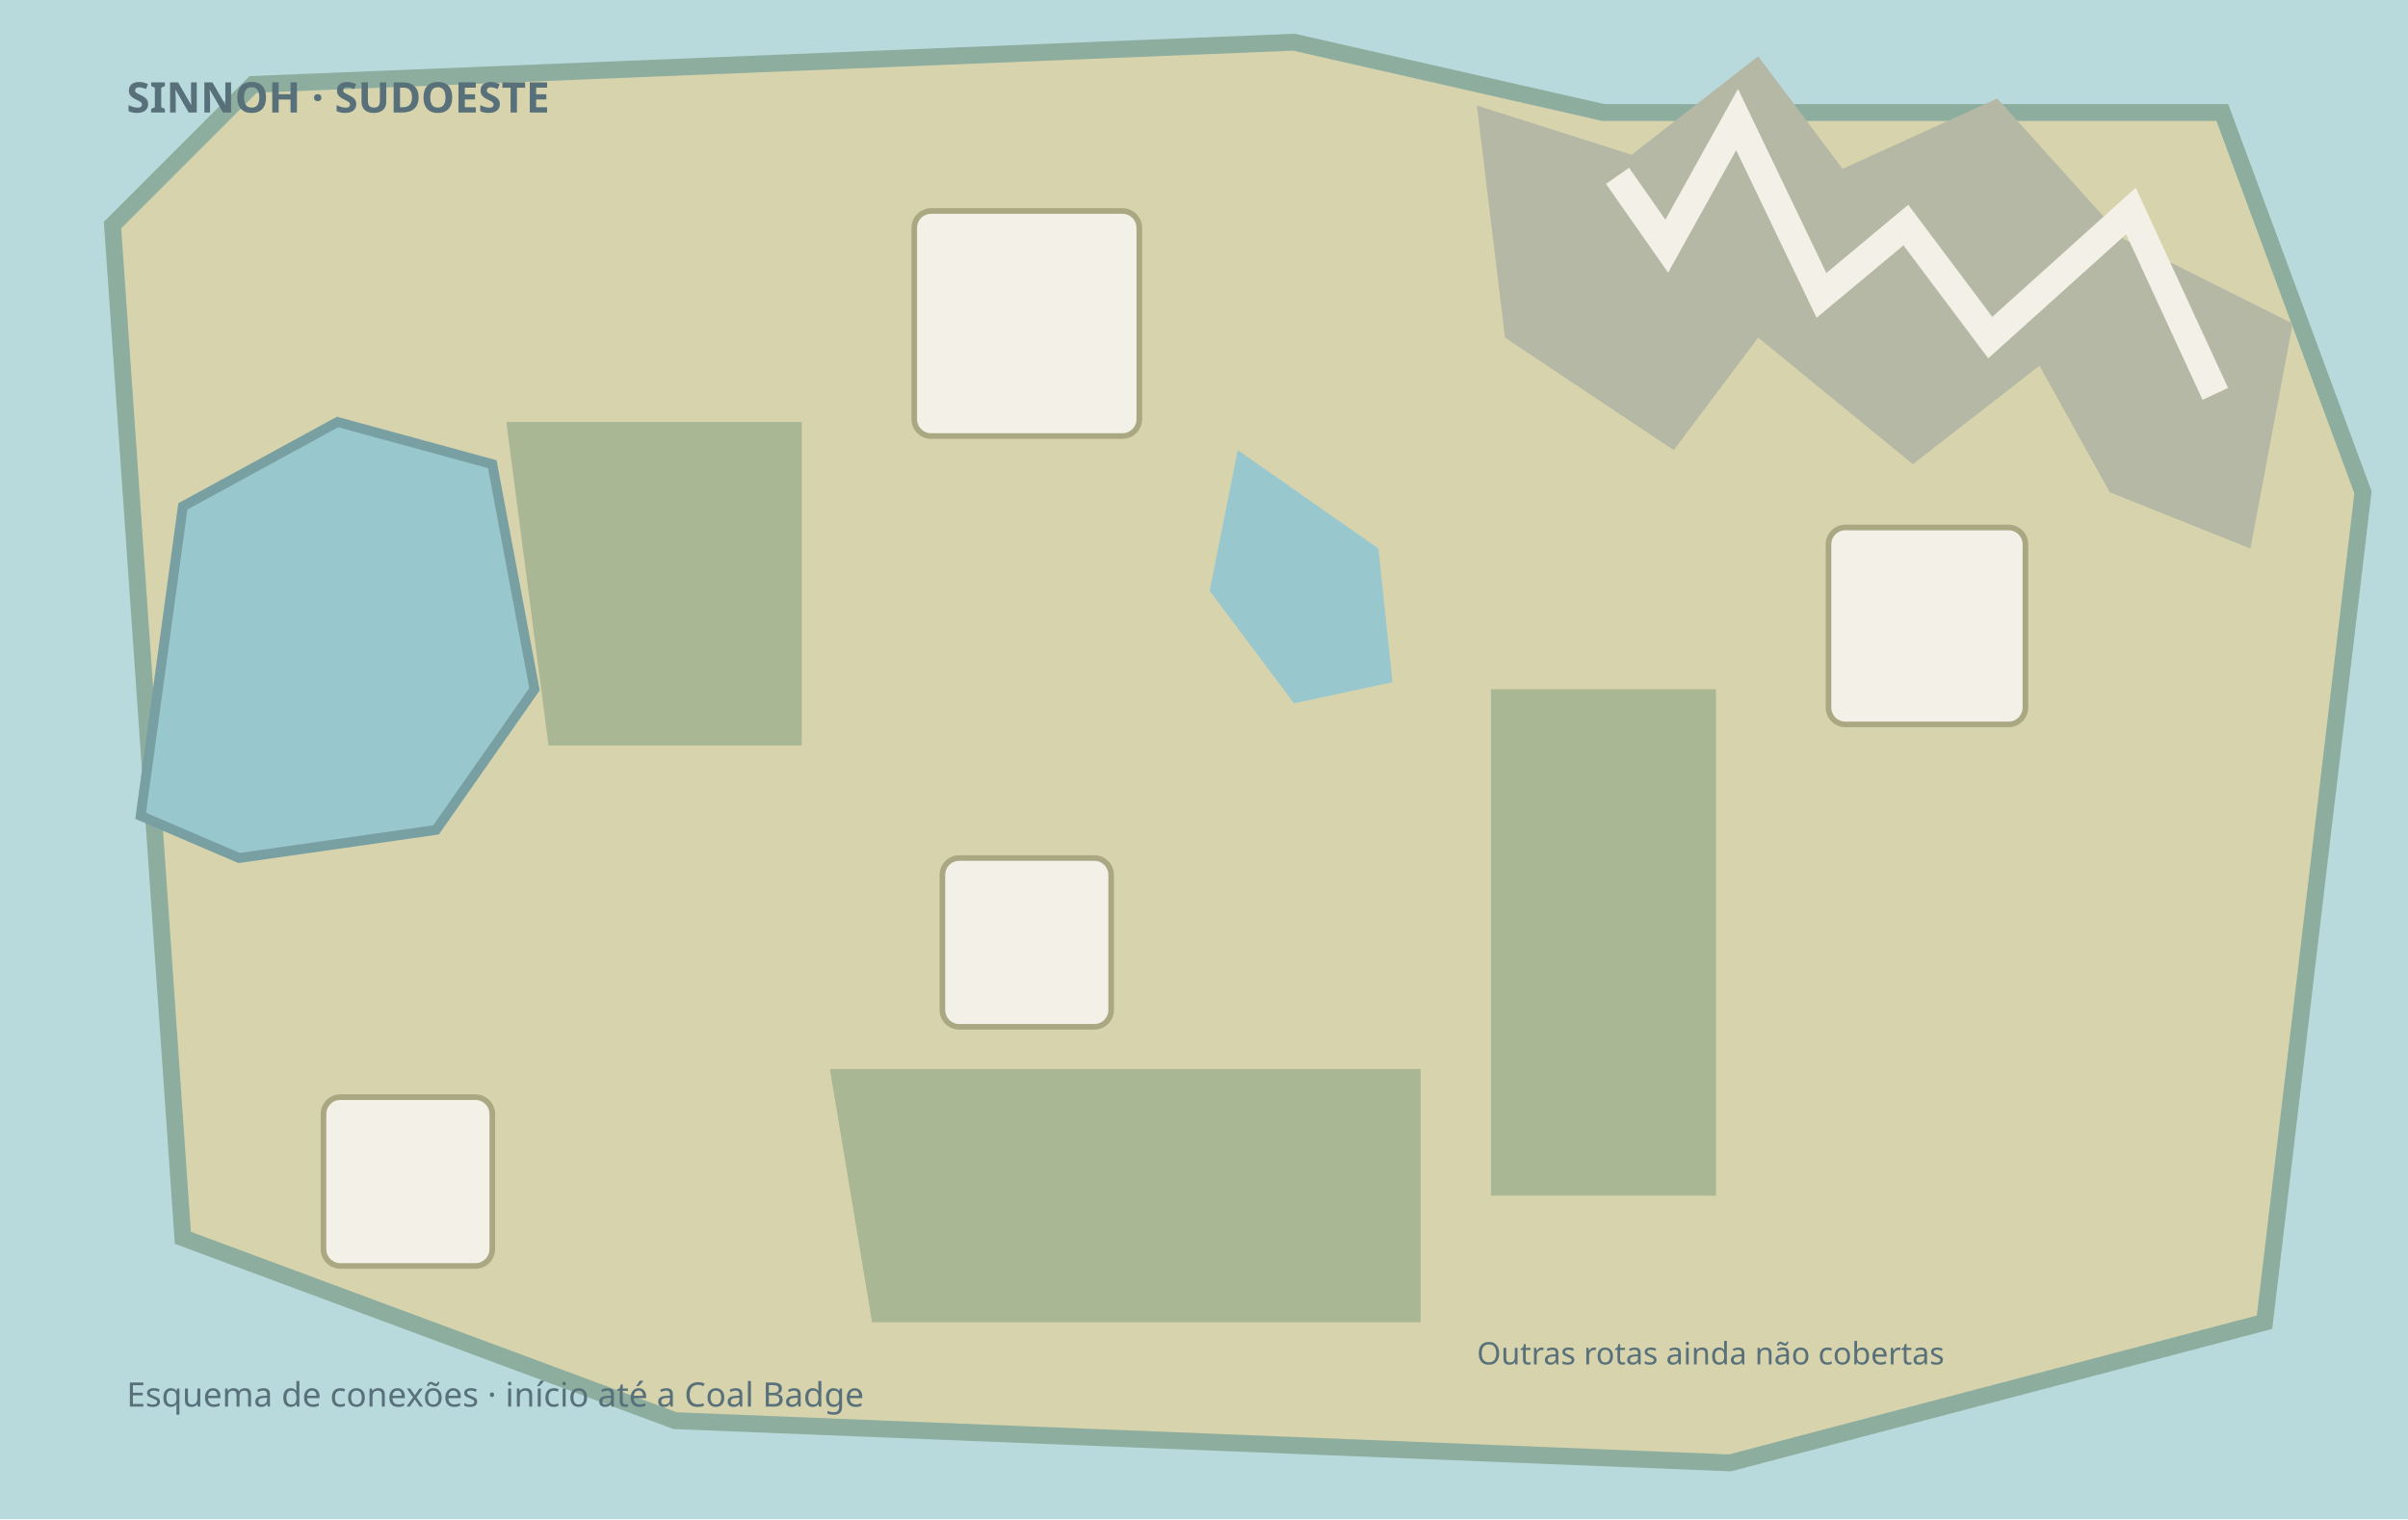
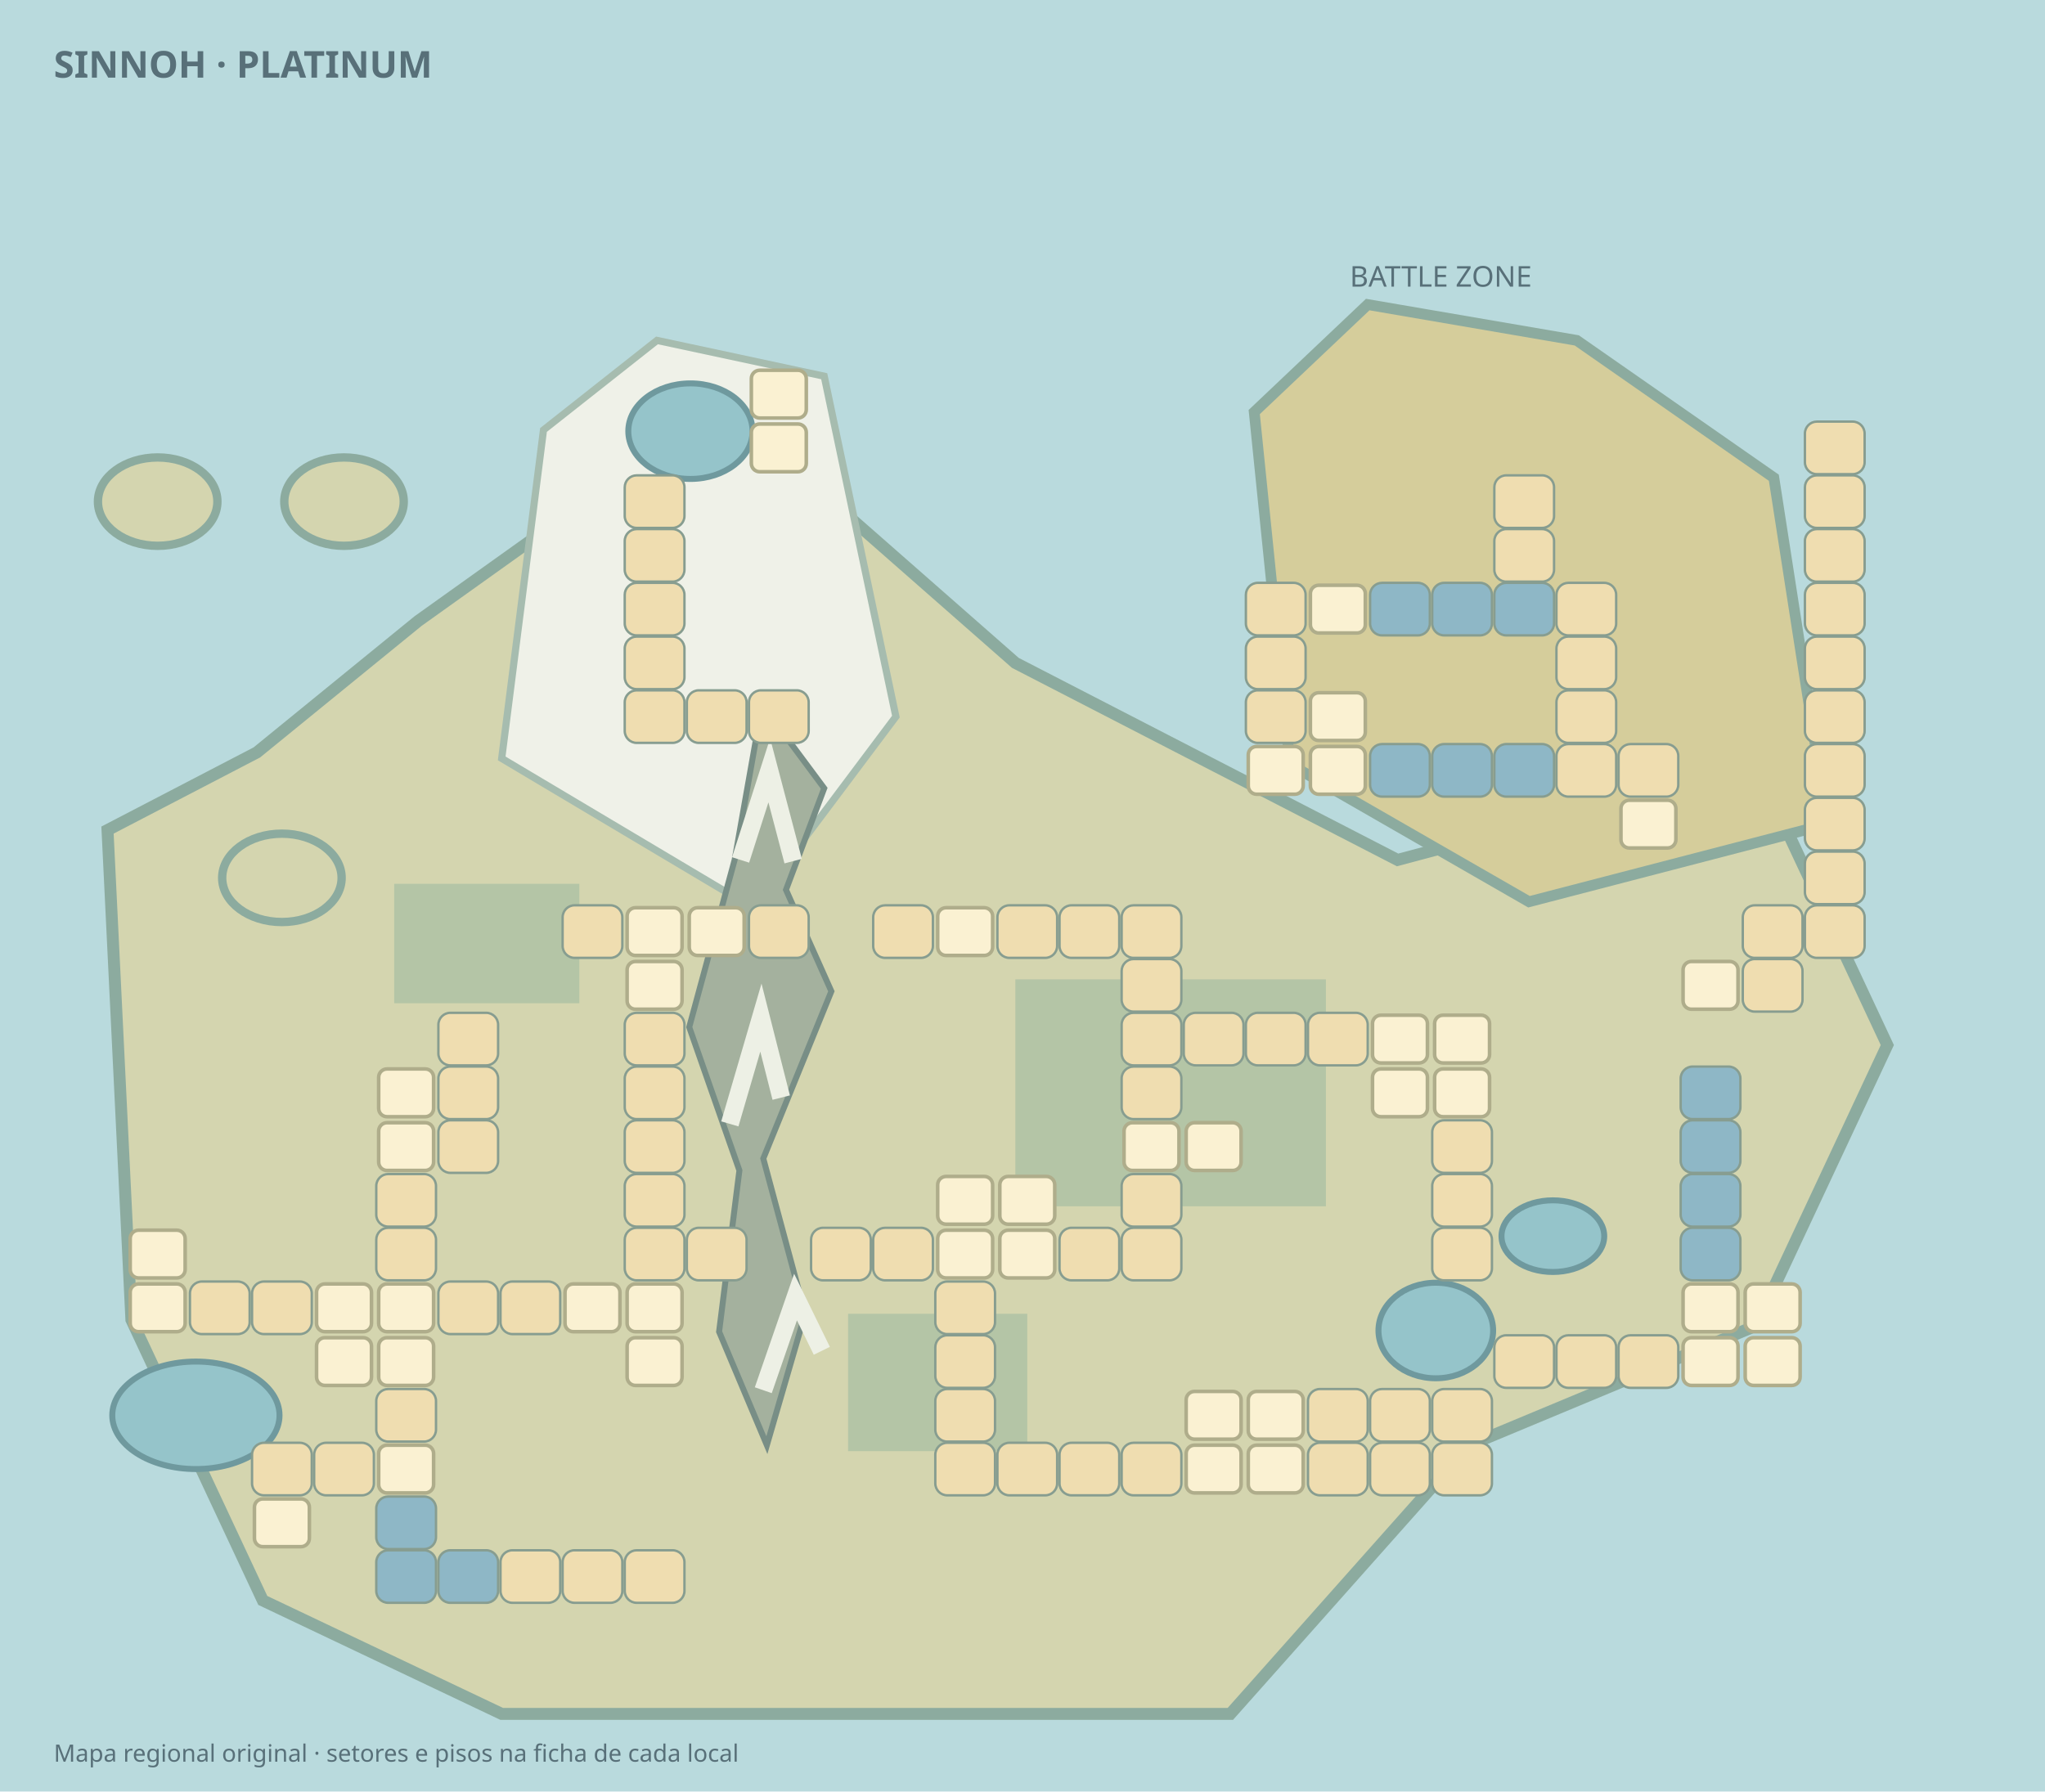
- <svg xmlns="http://www.w3.org/2000/svg" viewBox="0 0 1712 1080">
-   <rect width="1712" height="1080" fill="#b9dadd" />
-   <path d="M80 160 180 60 920 30 1140 80 1580 80 1680 350 1610 940 1230 1040 480 1010 130 880Z" fill="#d7d4ad" stroke="#8dad9e" stroke-width="12" />
-   <path d="M1050 75 1160 110 1250 40 1310 120 1420 70 1510 170 1630 230 1600 390 1500 350 1450 260 1360 330 1250 240 1190 320 1070 240Z" fill="#b4b8a5" />
-   <path d="m1150 125 35 50 50-90 60 125 60-50 60 80 100-90 60 130" fill="none" stroke="#f3f1e7" stroke-width="20" />
-   <path d="M100 580 130 360 240 300 350 330 380 490 310 590 170 610Z" fill="#98c7cd" stroke="#789fa2" stroke-width="7" />
-   <path d="M880 320 980 390 990 485 920 500 860 420Z" fill="#98c7cd" />
-   <g fill="#99ad8c" opacity=".75">
-     <path d="M360 300h210v230H390Z" />
-     <path d="M590 760h420v180H620Z" />
-     <path d="M1060 490h160v360h-160Z" />
+ <svg xmlns="http://www.w3.org/2000/svg" viewBox="0 0 1712 1500">
+   <rect width="1712" height="1500" fill="#b9dadd" />
+   <path d="M90 695 215 630 350 520 490 420 645 375 850 555 1170 720 1470 640 1580 875 1470 1110 1230 1210 1030 1435 420 1435 220 1340 110 1105Z" fill="#d4d5af" stroke="#8cab9f" stroke-width="10" />
+   <path d="M1050 345 1145 255 1320 285 1485 400 1530 690 1280 755 1080 640Z" fill="#d5cd9b" stroke="#8cab9f" stroke-width="9" />
+   <path d="M420 635 455 360 550 285 690 315 750 600 630 760Z" fill="#eff1e8" stroke="#a6bcaf" stroke-width="6" />
+   <path d="M638 590 690 660 658 745 696 830 639 970 674 1100 642 1210 602 1115 619 980 577 860 615 720Z" fill="#a4b19e" stroke="#788e86" stroke-width="5" />
+   <path d="m620 720 24-75 20 76m-53 220 26-89 17 67m-15 245 27-78 22 45" fill="none" stroke="#edf0e5" stroke-width="15" />
+   <g fill="#9ebba0" opacity=".6">
+     <path d="M330 740h155v100H330Z" />
+     <path d="M850 820h260v190H850Z" />
+     <path d="M710 1100h150v115H710Z" />
  </g>
-   <g fill="#f3f1e7" stroke="#aaa783" stroke-width="4">
-     <rect x="230" y="780" width="120" height="120" rx="12" />
-     <rect x="670" y="610" width="120" height="120" rx="12" />
-     <rect x="650" y="150" width="160" height="160" rx="12" />
-     <rect x="1300" y="375" width="140" height="140" rx="12" />
+   <g fill="#95c4ca" stroke="#6f999e" stroke-width="5">
+     <ellipse cx="164" cy="1185" rx="70" ry="45" />
+     <ellipse cx="1202" cy="1114" rx="48" ry="40" />
+     <ellipse cx="578" cy="361" rx="52" ry="40" />
+     <ellipse cx="1300" cy="1035" rx="43" ry="30" />
  </g>
-   <g font-family="system-ui,sans-serif" fill="#587079">
-     <text x="90" y="80" font-size="30" font-weight="800">SINNOH · SUDOESTE</text>
-     <text x="90" y="1000" font-size="24">Esquema de conexões · início até a Coal Badge</text>
-     <text x="1050" y="970" font-size="22">Outras rotas ainda não cobertas</text>
+   <ellipse cx="132" cy="420" rx="50" ry="37" fill="#d4d5af" stroke="#8cab9f" stroke-width="7" />
+   <ellipse cx="288" cy="420" rx="50" ry="37" fill="#d4d5af" stroke="#8cab9f" stroke-width="7" />
+   <ellipse cx="236" cy="735" rx="50" ry="37" fill="#d4d5af" stroke="#8cab9f" stroke-width="7" />
+   <rect x="211" y="1208" width="50" height="44" rx="10" fill="#efddb0" stroke="#879d90" stroke-width="2" />
+   <rect x="263" y="1208" width="50" height="44" rx="10" fill="#efddb0" stroke="#879d90" stroke-width="2" />
+   <rect x="315" y="1163" width="50" height="44" rx="10" fill="#efddb0" stroke="#879d90" stroke-width="2" />
+   <rect x="367" y="1073" width="50" height="44" rx="10" fill="#efddb0" stroke="#879d90" stroke-width="2" />
+   <rect x="419" y="1073" width="50" height="44" rx="10" fill="#efddb0" stroke="#879d90" stroke-width="2" />
+   <rect x="315" y="983" width="50" height="44" rx="10" fill="#efddb0" stroke="#879d90" stroke-width="2" />
+   <rect x="315" y="1028" width="50" height="44" rx="10" fill="#efddb0" stroke="#879d90" stroke-width="2" />
+   <rect x="471" y="758" width="50" height="44" rx="10" fill="#efddb0" stroke="#879d90" stroke-width="2" />
+   <rect x="367" y="848" width="50" height="44" rx="10" fill="#efddb0" stroke="#879d90" stroke-width="2" />
+   <rect x="367" y="893" width="50" height="44" rx="10" fill="#efddb0" stroke="#879d90" stroke-width="2" />
+   <rect x="367" y="938" width="50" height="44" rx="10" fill="#efddb0" stroke="#879d90" stroke-width="2" />
+   <rect x="523" y="848" width="50" height="44" rx="10" fill="#efddb0" stroke="#879d90" stroke-width="2" />
+   <rect x="523" y="893" width="50" height="44" rx="10" fill="#efddb0" stroke="#879d90" stroke-width="2" />
+   <rect x="523" y="938" width="50" height="44" rx="10" fill="#efddb0" stroke="#879d90" stroke-width="2" />
+   <rect x="523" y="983" width="50" height="44" rx="10" fill="#efddb0" stroke="#879d90" stroke-width="2" />
+   <rect x="523" y="1028" width="50" height="44" rx="10" fill="#efddb0" stroke="#879d90" stroke-width="2" />
+   <rect x="575" y="1028" width="50" height="44" rx="10" fill="#efddb0" stroke="#879d90" stroke-width="2" />
+   <rect x="679" y="1028" width="50" height="44" rx="10" fill="#efddb0" stroke="#879d90" stroke-width="2" />
+   <rect x="731" y="1028" width="50" height="44" rx="10" fill="#efddb0" stroke="#879d90" stroke-width="2" />
+   <rect x="939" y="983" width="50" height="44" rx="10" fill="#efddb0" stroke="#879d90" stroke-width="2" />
+   <rect x="887" y="1028" width="50" height="44" rx="10" fill="#efddb0" stroke="#879d90" stroke-width="2" />
+   <rect x="939" y="1028" width="50" height="44" rx="10" fill="#efddb0" stroke="#879d90" stroke-width="2" />
+   <rect x="835" y="758" width="50" height="44" rx="10" fill="#efddb0" stroke="#879d90" stroke-width="2" />
+   <rect x="887" y="758" width="50" height="44" rx="10" fill="#efddb0" stroke="#879d90" stroke-width="2" />
+   <rect x="939" y="758" width="50" height="44" rx="10" fill="#efddb0" stroke="#879d90" stroke-width="2" />
+   <rect x="939" y="803" width="50" height="44" rx="10" fill="#efddb0" stroke="#879d90" stroke-width="2" />
+   <rect x="939" y="848" width="50" height="44" rx="10" fill="#efddb0" stroke="#879d90" stroke-width="2" />
+   <rect x="939" y="893" width="50" height="44" rx="10" fill="#efddb0" stroke="#879d90" stroke-width="2" />
+   <rect x="627" y="758" width="50" height="44" rx="10" fill="#efddb0" stroke="#879d90" stroke-width="2" />
+   <rect x="731" y="758" width="50" height="44" rx="10" fill="#efddb0" stroke="#879d90" stroke-width="2" />
+   <rect x="783" y="1073" width="50" height="44" rx="10" fill="#efddb0" stroke="#879d90" stroke-width="2" />
+   <rect x="783" y="1118" width="50" height="44" rx="10" fill="#efddb0" stroke="#879d90" stroke-width="2" />
+   <rect x="783" y="1163" width="50" height="44" rx="10" fill="#efddb0" stroke="#879d90" stroke-width="2" />
+   <rect x="783" y="1208" width="50" height="44" rx="10" fill="#efddb0" stroke="#879d90" stroke-width="2" />
+   <rect x="835" y="1208" width="50" height="44" rx="10" fill="#efddb0" stroke="#879d90" stroke-width="2" />
+   <rect x="887" y="1208" width="50" height="44" rx="10" fill="#efddb0" stroke="#879d90" stroke-width="2" />
+   <rect x="939" y="1208" width="50" height="44" rx="10" fill="#efddb0" stroke="#879d90" stroke-width="2" />
+   <rect x="1095" y="1163" width="50" height="44" rx="10" fill="#efddb0" stroke="#879d90" stroke-width="2" />
+   <rect x="1147" y="1163" width="50" height="44" rx="10" fill="#efddb0" stroke="#879d90" stroke-width="2" />
+   <rect x="1199" y="1163" width="50" height="44" rx="10" fill="#efddb0" stroke="#879d90" stroke-width="2" />
+   <rect x="1095" y="1208" width="50" height="44" rx="10" fill="#efddb0" stroke="#879d90" stroke-width="2" />
+   <rect x="1147" y="1208" width="50" height="44" rx="10" fill="#efddb0" stroke="#879d90" stroke-width="2" />
+   <rect x="1199" y="1208" width="50" height="44" rx="10" fill="#efddb0" stroke="#879d90" stroke-width="2" />
+   <rect x="1199" y="938" width="50" height="44" rx="10" fill="#efddb0" stroke="#879d90" stroke-width="2" />
+   <rect x="1199" y="983" width="50" height="44" rx="10" fill="#efddb0" stroke="#879d90" stroke-width="2" />
+   <rect x="1199" y="1028" width="50" height="44" rx="10" fill="#efddb0" stroke="#879d90" stroke-width="2" />
+   <rect x="991" y="848" width="50" height="44" rx="10" fill="#efddb0" stroke="#879d90" stroke-width="2" />
+   <rect x="1043" y="848" width="50" height="44" rx="10" fill="#efddb0" stroke="#879d90" stroke-width="2" />
+   <rect x="1095" y="848" width="50" height="44" rx="10" fill="#efddb0" stroke="#879d90" stroke-width="2" />
+   <rect x="523" y="578" width="50" height="44" rx="10" fill="#efddb0" stroke="#879d90" stroke-width="2" />
+   <rect x="575" y="578" width="50" height="44" rx="10" fill="#efddb0" stroke="#879d90" stroke-width="2" />
+   <rect x="627" y="578" width="50" height="44" rx="10" fill="#efddb0" stroke="#879d90" stroke-width="2" />
+   <rect x="523" y="398" width="50" height="44" rx="10" fill="#efddb0" stroke="#879d90" stroke-width="2" />
+   <rect x="523" y="443" width="50" height="44" rx="10" fill="#efddb0" stroke="#879d90" stroke-width="2" />
+   <rect x="523" y="488" width="50" height="44" rx="10" fill="#efddb0" stroke="#879d90" stroke-width="2" />
+   <rect x="523" y="533" width="50" height="44" rx="10" fill="#efddb0" stroke="#879d90" stroke-width="2" />
+   <rect x="159" y="1073" width="50" height="44" rx="10" fill="#efddb0" stroke="#879d90" stroke-width="2" />
+   <rect x="211" y="1073" width="50" height="44" rx="10" fill="#efddb0" stroke="#879d90" stroke-width="2" />
+   <rect x="315" y="1253" width="50" height="44" rx="10" fill="#8eb7c6" stroke="#879d90" stroke-width="2" />
+   <rect x="315" y="1298" width="50" height="44" rx="10" fill="#8eb7c6" stroke="#879d90" stroke-width="2" />
+   <rect x="367" y="1298" width="50" height="44" rx="10" fill="#8eb7c6" stroke="#879d90" stroke-width="2" />
+   <rect x="419" y="1298" width="50" height="44" rx="10" fill="#efddb0" stroke="#879d90" stroke-width="2" />
+   <rect x="471" y="1298" width="50" height="44" rx="10" fill="#efddb0" stroke="#879d90" stroke-width="2" />
+   <rect x="523" y="1298" width="50" height="44" rx="10" fill="#efddb0" stroke="#879d90" stroke-width="2" />
+   <rect x="1251" y="1118" width="50" height="44" rx="10" fill="#efddb0" stroke="#879d90" stroke-width="2" />
+   <rect x="1303" y="1118" width="50" height="44" rx="10" fill="#efddb0" stroke="#879d90" stroke-width="2" />
+   <rect x="1355" y="1118" width="50" height="44" rx="10" fill="#efddb0" stroke="#879d90" stroke-width="2" />
+   <rect x="1407" y="893" width="50" height="44" rx="10" fill="#8eb7c6" stroke="#879d90" stroke-width="2" />
+   <rect x="1407" y="938" width="50" height="44" rx="10" fill="#8eb7c6" stroke="#879d90" stroke-width="2" />
+   <rect x="1407" y="983" width="50" height="44" rx="10" fill="#8eb7c6" stroke="#879d90" stroke-width="2" />
+   <rect x="1407" y="1028" width="50" height="44" rx="10" fill="#8eb7c6" stroke="#879d90" stroke-width="2" />
+   <rect x="1511" y="713" width="50" height="44" rx="10" fill="#efddb0" stroke="#879d90" stroke-width="2" />
+   <rect x="1459" y="758" width="50" height="44" rx="10" fill="#efddb0" stroke="#879d90" stroke-width="2" />
+   <rect x="1511" y="758" width="50" height="44" rx="10" fill="#efddb0" stroke="#879d90" stroke-width="2" />
+   <rect x="1459" y="803" width="50" height="44" rx="10" fill="#efddb0" stroke="#879d90" stroke-width="2" />
+   <rect x="1043" y="488" width="50" height="44" rx="10" fill="#efddb0" stroke="#879d90" stroke-width="2" />
+   <rect x="1043" y="533" width="50" height="44" rx="10" fill="#efddb0" stroke="#879d90" stroke-width="2" />
+   <rect x="1043" y="578" width="50" height="44" rx="10" fill="#efddb0" stroke="#879d90" stroke-width="2" />
+   <rect x="1147" y="488" width="50" height="44" rx="10" fill="#8eb7c6" stroke="#879d90" stroke-width="2" />
+   <rect x="1199" y="488" width="50" height="44" rx="10" fill="#8eb7c6" stroke="#879d90" stroke-width="2" />
+   <rect x="1251" y="488" width="50" height="44" rx="10" fill="#8eb7c6" stroke="#879d90" stroke-width="2" />
+   <rect x="1251" y="398" width="50" height="44" rx="10" fill="#efddb0" stroke="#879d90" stroke-width="2" />
+   <rect x="1251" y="443" width="50" height="44" rx="10" fill="#efddb0" stroke="#879d90" stroke-width="2" />
+   <rect x="1303" y="488" width="50" height="44" rx="10" fill="#efddb0" stroke="#879d90" stroke-width="2" />
+   <rect x="1303" y="533" width="50" height="44" rx="10" fill="#efddb0" stroke="#879d90" stroke-width="2" />
+   <rect x="1303" y="578" width="50" height="44" rx="10" fill="#efddb0" stroke="#879d90" stroke-width="2" />
+   <rect x="1303" y="623" width="50" height="44" rx="10" fill="#efddb0" stroke="#879d90" stroke-width="2" />
+   <rect x="1355" y="623" width="50" height="44" rx="10" fill="#efddb0" stroke="#879d90" stroke-width="2" />
+   <rect x="1147" y="623" width="50" height="44" rx="10" fill="#8eb7c6" stroke="#879d90" stroke-width="2" />
+   <rect x="1199" y="623" width="50" height="44" rx="10" fill="#8eb7c6" stroke="#879d90" stroke-width="2" />
+   <rect x="1251" y="623" width="50" height="44" rx="10" fill="#8eb7c6" stroke="#879d90" stroke-width="2" />
+   <rect x="1511" y="353" width="50" height="44" rx="10" fill="#efddb0" stroke="#879d90" stroke-width="2" />
+   <rect x="1511" y="398" width="50" height="44" rx="10" fill="#efddb0" stroke="#879d90" stroke-width="2" />
+   <rect x="1511" y="443" width="50" height="44" rx="10" fill="#efddb0" stroke="#879d90" stroke-width="2" />
+   <rect x="1511" y="488" width="50" height="44" rx="10" fill="#efddb0" stroke="#879d90" stroke-width="2" />
+   <rect x="1511" y="533" width="50" height="44" rx="10" fill="#efddb0" stroke="#879d90" stroke-width="2" />
+   <rect x="1511" y="578" width="50" height="44" rx="10" fill="#efddb0" stroke="#879d90" stroke-width="2" />
+   <rect x="1511" y="623" width="50" height="44" rx="10" fill="#efddb0" stroke="#879d90" stroke-width="2" />
+   <rect x="1511" y="668" width="50" height="44" rx="10" fill="#efddb0" stroke="#879d90" stroke-width="2" />
+   <rect x="213" y="1255" width="46" height="40" rx="7" fill="#faf1d2" stroke="#afad8b" stroke-width="3" />
+   <rect x="317" y="1210" width="46" height="40" rx="7" fill="#faf1d2" stroke="#afad8b" stroke-width="3" />
+   <rect x="317" y="895" width="46" height="40" rx="7" fill="#faf1d2" stroke="#afad8b" stroke-width="3" />
+   <rect x="317" y="940" width="46" height="40" rx="7" fill="#faf1d2" stroke="#afad8b" stroke-width="3" />
+   <rect x="941" y="940" width="46" height="40" rx="7" fill="#faf1d2" stroke="#afad8b" stroke-width="3" />
+   <rect x="993" y="940" width="46" height="40" rx="7" fill="#faf1d2" stroke="#afad8b" stroke-width="3" />
+   <rect x="785" y="760" width="46" height="40" rx="7" fill="#faf1d2" stroke="#afad8b" stroke-width="3" />
+   <rect x="1097" y="490" width="46" height="40" rx="7" fill="#faf1d2" stroke="#afad8b" stroke-width="3" />
+   <rect x="1357" y="670" width="46" height="40" rx="7" fill="#faf1d2" stroke="#afad8b" stroke-width="3" />
+   <rect x="265" y="1075" width="46" height="40" rx="7" fill="#faf1d2" stroke="#afad8b" stroke-width="3" />
+   <rect x="317" y="1075" width="46" height="40" rx="7" fill="#faf1d2" stroke="#afad8b" stroke-width="3" />
+   <rect x="265" y="1120" width="46" height="40" rx="7" fill="#faf1d2" stroke="#afad8b" stroke-width="3" />
+   <rect x="317" y="1120" width="46" height="40" rx="7" fill="#faf1d2" stroke="#afad8b" stroke-width="3" />
+   <rect x="109" y="1030" width="46" height="40" rx="7" fill="#faf1d2" stroke="#afad8b" stroke-width="3" />
+   <rect x="109" y="1075" width="46" height="40" rx="7" fill="#faf1d2" stroke="#afad8b" stroke-width="3" />
+   <rect x="473" y="1075" width="46" height="40" rx="7" fill="#faf1d2" stroke="#afad8b" stroke-width="3" />
+   <rect x="525" y="1075" width="46" height="40" rx="7" fill="#faf1d2" stroke="#afad8b" stroke-width="3" />
+   <rect x="525" y="1120" width="46" height="40" rx="7" fill="#faf1d2" stroke="#afad8b" stroke-width="3" />
+   <rect x="525" y="760" width="46" height="40" rx="7" fill="#faf1d2" stroke="#afad8b" stroke-width="3" />
+   <rect x="577" y="760" width="46" height="40" rx="7" fill="#faf1d2" stroke="#afad8b" stroke-width="3" />
+   <rect x="525" y="805" width="46" height="40" rx="7" fill="#faf1d2" stroke="#afad8b" stroke-width="3" />
+   <rect x="785" y="985" width="46" height="40" rx="7" fill="#faf1d2" stroke="#afad8b" stroke-width="3" />
+   <rect x="837" y="985" width="46" height="40" rx="7" fill="#faf1d2" stroke="#afad8b" stroke-width="3" />
+   <rect x="785" y="1030" width="46" height="40" rx="7" fill="#faf1d2" stroke="#afad8b" stroke-width="3" />
+   <rect x="837" y="1030" width="46" height="40" rx="7" fill="#faf1d2" stroke="#afad8b" stroke-width="3" />
+   <rect x="993" y="1165" width="46" height="40" rx="7" fill="#faf1d2" stroke="#afad8b" stroke-width="3" />
+   <rect x="1045" y="1165" width="46" height="40" rx="7" fill="#faf1d2" stroke="#afad8b" stroke-width="3" />
+   <rect x="993" y="1210" width="46" height="40" rx="7" fill="#faf1d2" stroke="#afad8b" stroke-width="3" />
+   <rect x="1045" y="1210" width="46" height="40" rx="7" fill="#faf1d2" stroke="#afad8b" stroke-width="3" />
+   <rect x="1149" y="850" width="46" height="40" rx="7" fill="#faf1d2" stroke="#afad8b" stroke-width="3" />
+   <rect x="1201" y="850" width="46" height="40" rx="7" fill="#faf1d2" stroke="#afad8b" stroke-width="3" />
+   <rect x="1149" y="895" width="46" height="40" rx="7" fill="#faf1d2" stroke="#afad8b" stroke-width="3" />
+   <rect x="1201" y="895" width="46" height="40" rx="7" fill="#faf1d2" stroke="#afad8b" stroke-width="3" />
+   <rect x="1409" y="1075" width="46" height="40" rx="7" fill="#faf1d2" stroke="#afad8b" stroke-width="3" />
+   <rect x="1461" y="1075" width="46" height="40" rx="7" fill="#faf1d2" stroke="#afad8b" stroke-width="3" />
+   <rect x="1409" y="1120" width="46" height="40" rx="7" fill="#faf1d2" stroke="#afad8b" stroke-width="3" />
+   <rect x="1461" y="1120" width="46" height="40" rx="7" fill="#faf1d2" stroke="#afad8b" stroke-width="3" />
+   <rect x="629" y="310" width="46" height="40" rx="7" fill="#faf1d2" stroke="#afad8b" stroke-width="3" />
+   <rect x="629" y="355" width="46" height="40" rx="7" fill="#faf1d2" stroke="#afad8b" stroke-width="3" />
+   <rect x="1409" y="805" width="46" height="40" rx="7" fill="#faf1d2" stroke="#afad8b" stroke-width="3" />
+   <rect x="1045" y="625" width="46" height="40" rx="7" fill="#faf1d2" stroke="#afad8b" stroke-width="3" />
+   <rect x="1097" y="625" width="46" height="40" rx="7" fill="#faf1d2" stroke="#afad8b" stroke-width="3" />
+   <rect x="1097" y="580" width="46" height="40" rx="7" fill="#faf1d2" stroke="#afad8b" stroke-width="3" />
+   <g fill="#587079" font-family="system-ui,sans-serif">
+     <text x="45" y="65" font-size="31" font-weight="850">SINNOH · PLATINUM</text>
+     <text x="1130" y="240" font-size="24">BATTLE ZONE</text>
+     <text x="45" y="1475" font-size="20">Mapa regional original · setores e pisos na ficha de cada local</text>
  </g>
</svg>
